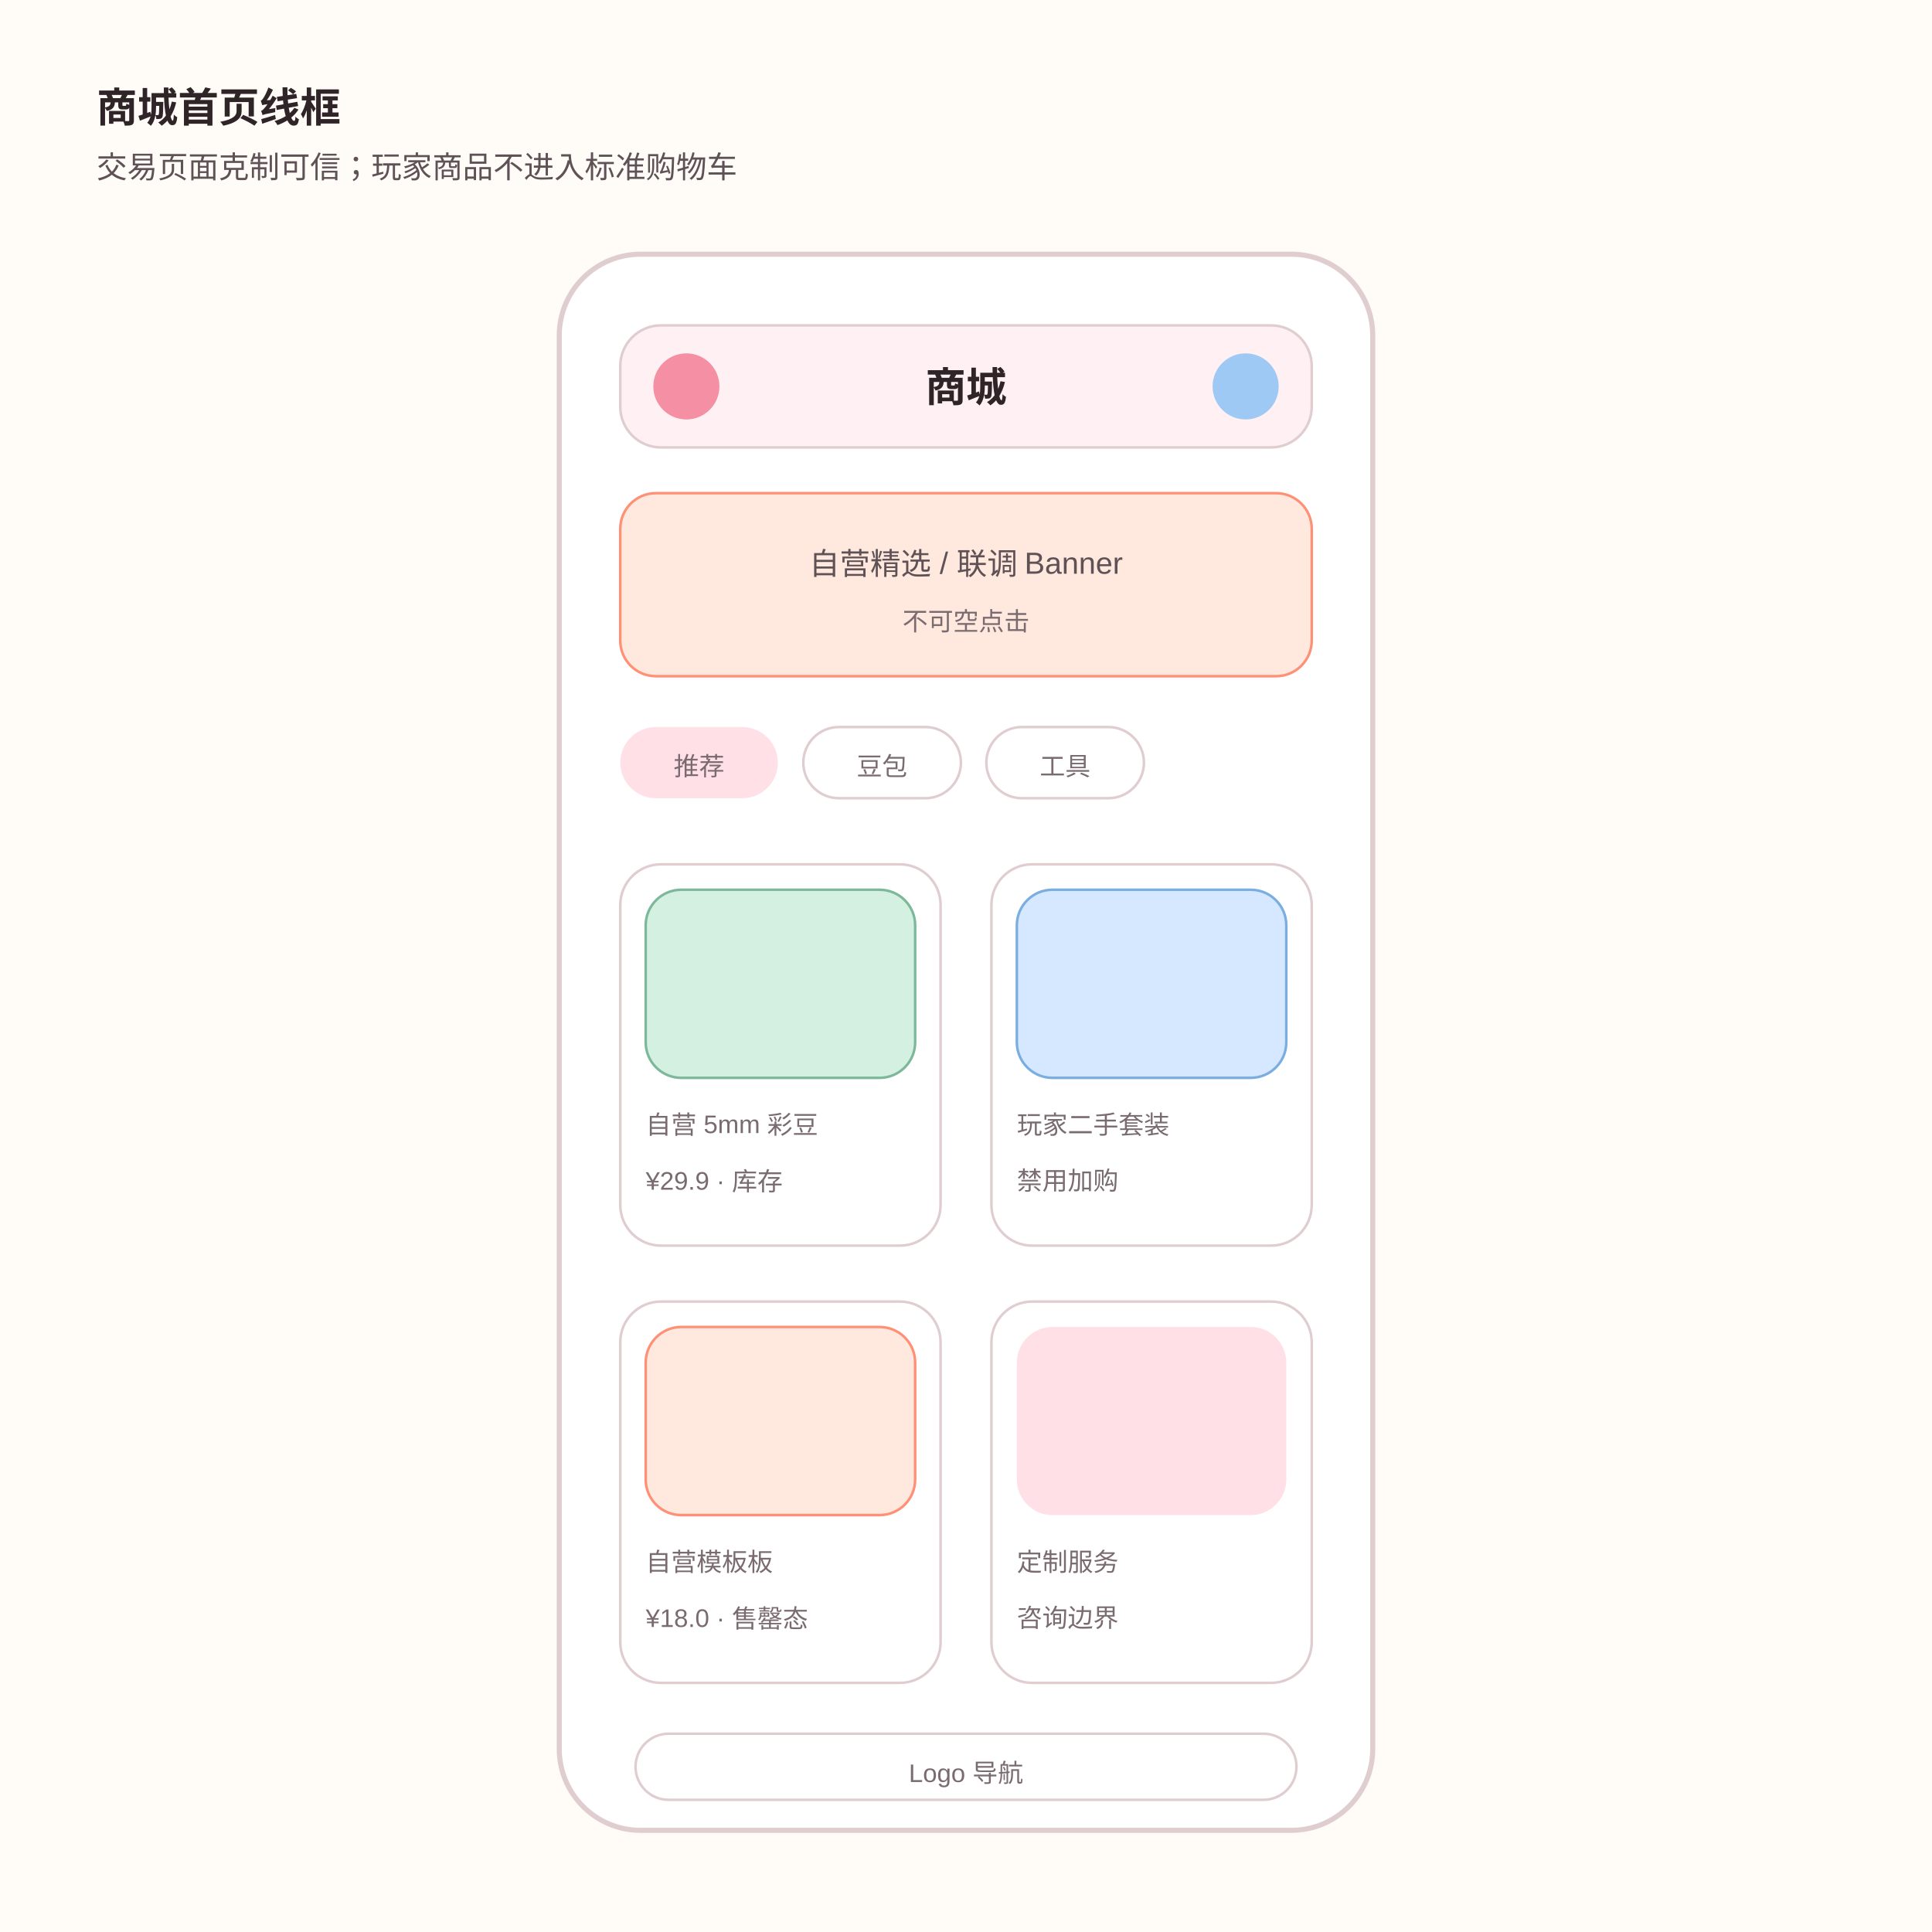
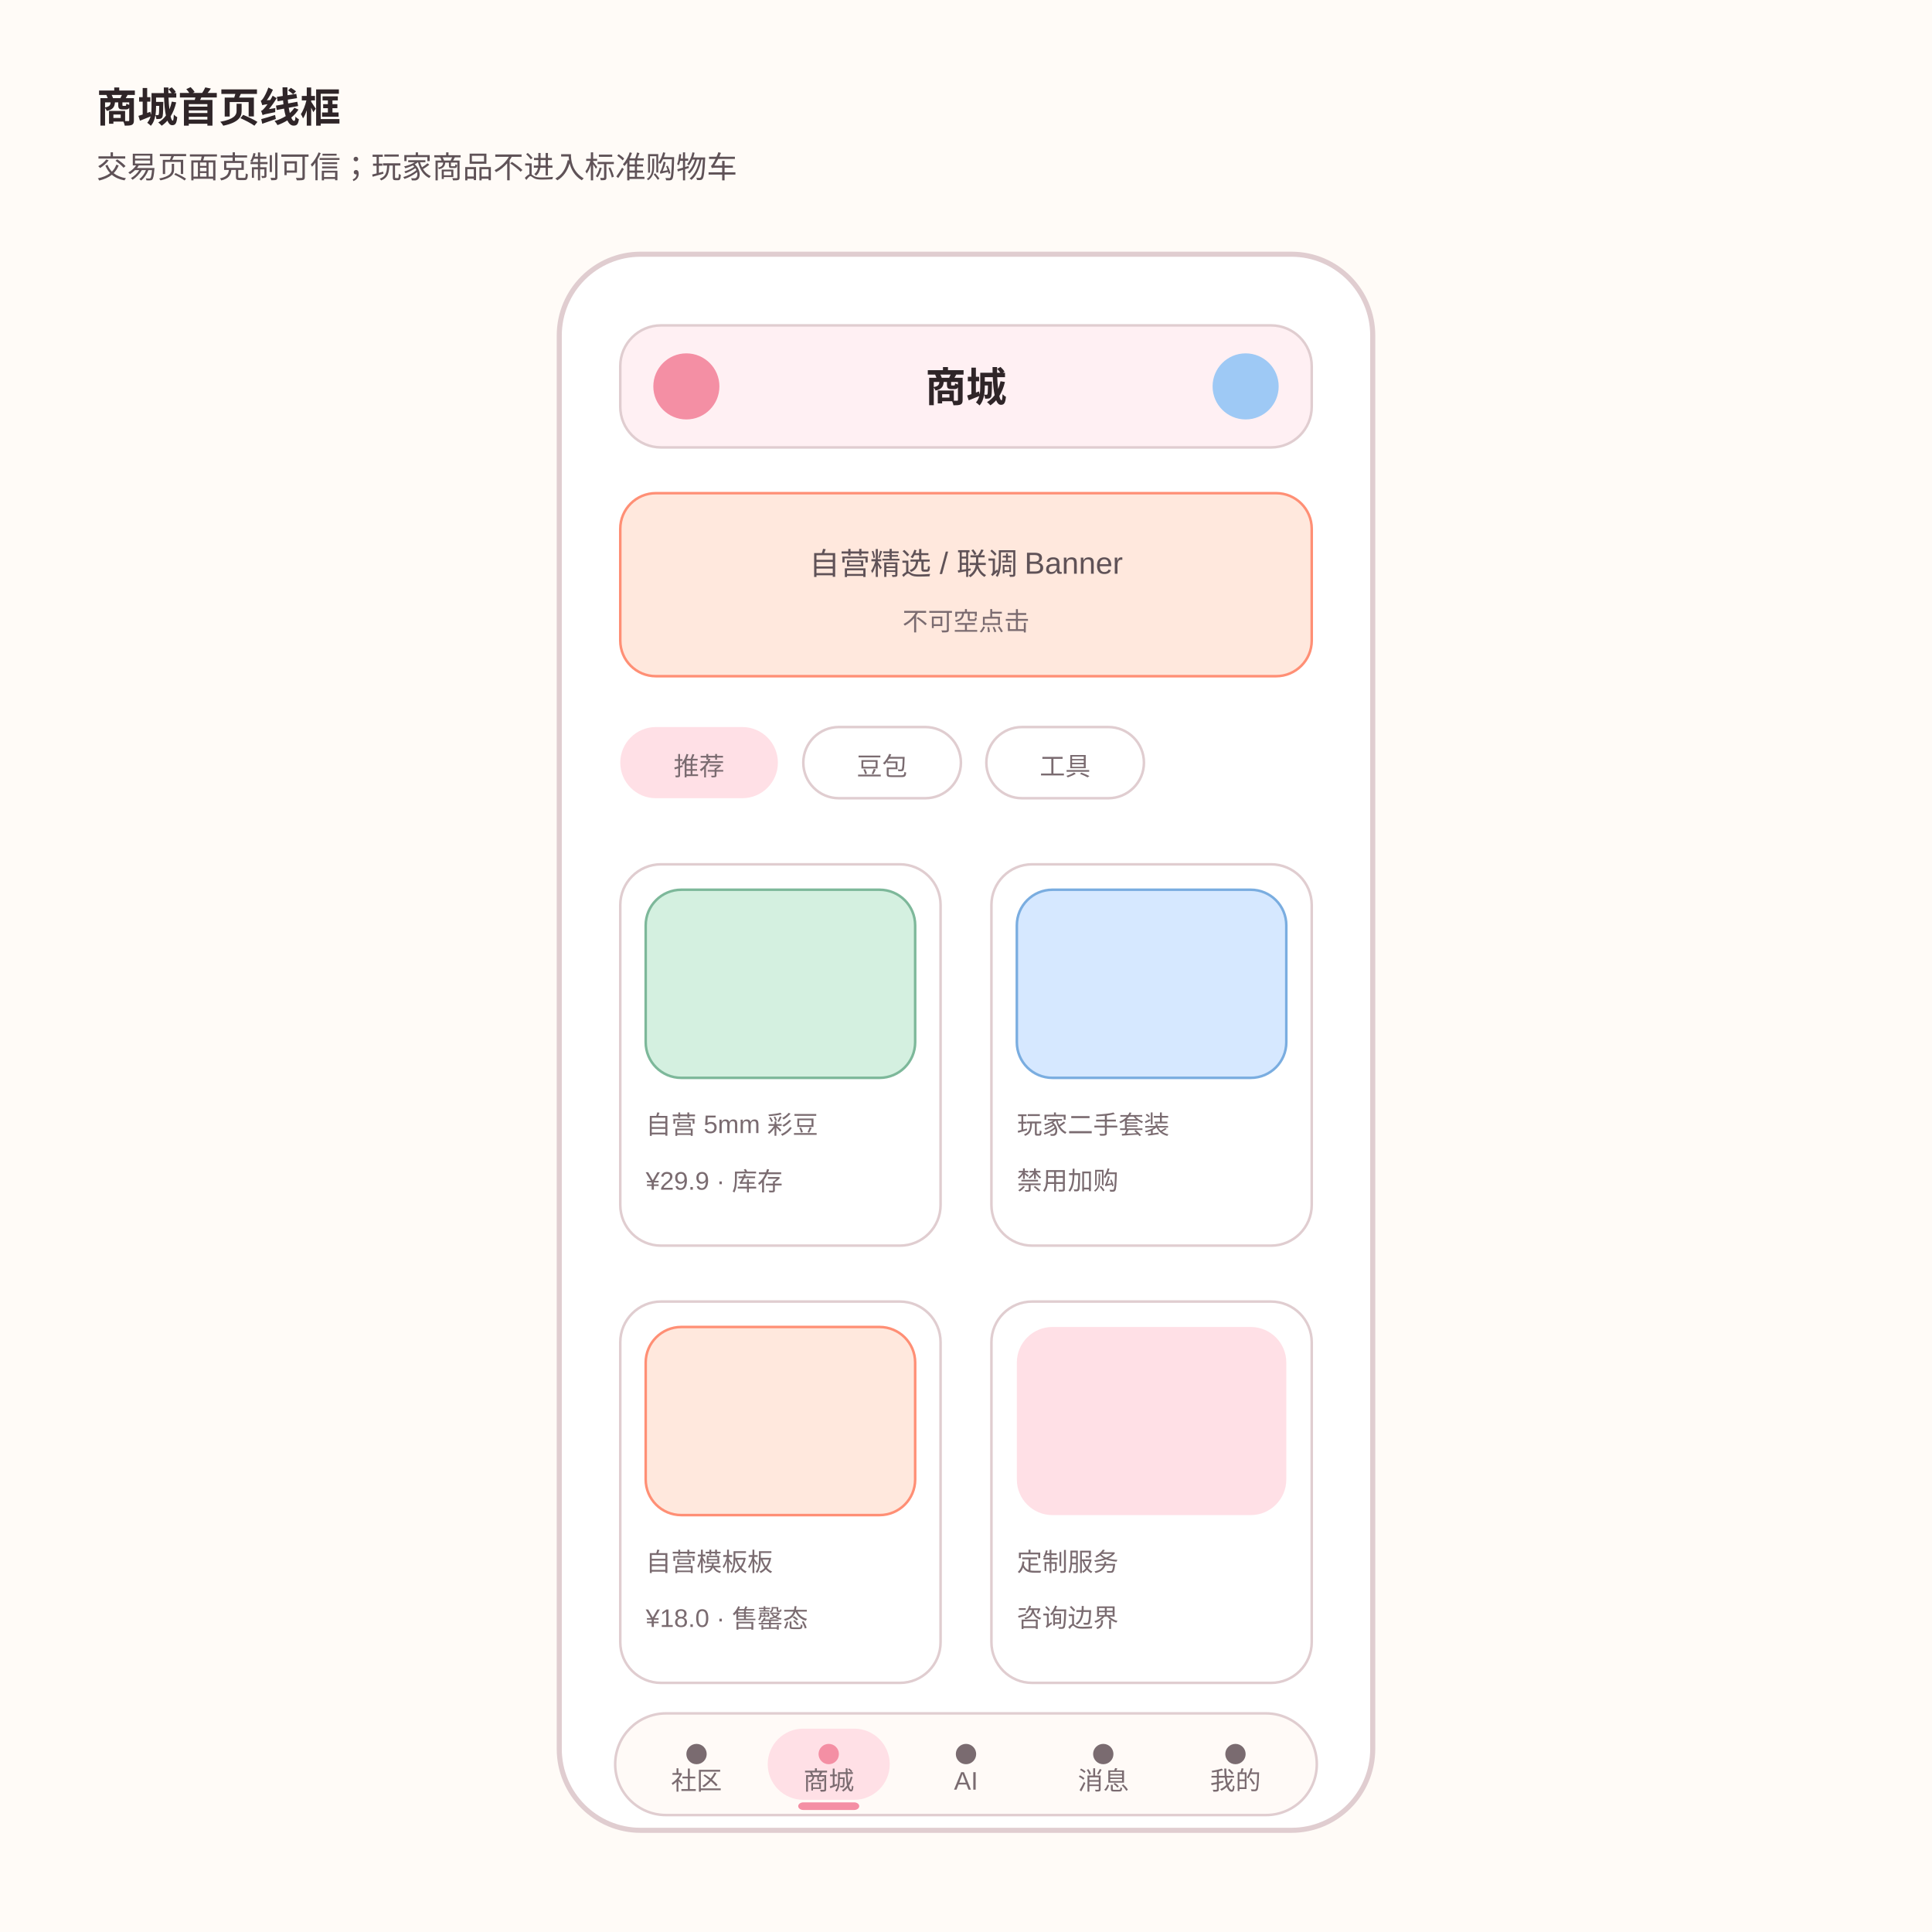
<svg xmlns="http://www.w3.org/2000/svg" viewBox="0 0 760 760">
  <defs>
    <style>
      text{font-family:'Noto Sans SC','Microsoft YaHei',Arial,sans-serif}.bg{fill:#FFFBF7}.phone{fill:#fff;stroke:#E0CDD0;stroke-width:2;rx:32}.bar{fill:#FFF0F3;stroke:#E0CDD0;rx:16}.petal{fill:#F48FA4}.mint{fill:#D4F0E0;stroke:#7DB89A;rx:14}.sky{fill:#D6E8FF;stroke:#7AADE0;rx:14}.coral{fill:#FFE8DD;stroke:#FF8F75;rx:14}.card{fill:#fff;stroke:#E0CDD0;rx:16}.label{fill:#2F2528;font-size:16px;font-weight:800}.small{fill:#5F5257;font-size:12px}.tiny{fill:#7A6B70;font-size:10px}
    </style>
  </defs>
  <rect width="760" height="760" class="bg" />
  <text x="38" y="48" class="label">商城首页线框</text>
  <text x="38" y="70" class="small">交易页面克制可信；玩家商品不进入标准购物车</text>
  <rect x="220" y="100" width="320" height="620" class="phone" />
  <rect x="244" y="128" width="272" height="48" class="bar" />
  <circle cx="270" cy="152" r="13" class="petal" />
  <text x="380" y="158" text-anchor="middle" class="label">商城</text>
  <circle cx="490" cy="152" r="13" fill="#9EC9F5" />
  <rect x="244" y="194" width="272" height="72" class="coral" />
  <text x="380" y="226" text-anchor="middle" class="small">自营精选 / 联调 Banner</text>
  <text x="380" y="248" text-anchor="middle" class="tiny">不可空点击</text>
  <rect x="244" y="286" width="62" height="28" rx="14" fill="#FFE0E6" />
  <text x="275" y="305" text-anchor="middle" class="tiny">推荐</text>
  <rect x="316" y="286" width="62" height="28" rx="14" fill="#fff" stroke="#E0CDD0" />
  <text x="347" y="305" text-anchor="middle" class="tiny">豆包</text>
  <rect x="388" y="286" width="62" height="28" rx="14" fill="#fff" stroke="#E0CDD0" />
  <text x="419" y="305" text-anchor="middle" class="tiny">工具</text>
  <rect x="244" y="340" width="126" height="150" class="card" />
  <rect x="254" y="350" width="106" height="74" class="mint" />
  <text x="254" y="446" class="tiny">自营 5mm 彩豆</text>
  <text x="254" y="468" class="tiny">¥29.9 · 库存</text>
  <rect x="390" y="340" width="126" height="150" class="card" />
  <rect x="400" y="350" width="106" height="74" class="sky" />
  <text x="400" y="446" class="tiny">玩家二手套装</text>
  <text x="400" y="468" class="tiny">禁用加购</text>
  <rect x="244" y="512" width="126" height="150" class="card" />
  <rect x="254" y="522" width="106" height="74" class="coral" />
  <text x="254" y="618" class="tiny">自营模板板</text>
  <text x="254" y="640" class="tiny">¥18.0 · 售罄态</text>
  <rect x="390" y="512" width="126" height="150" class="card" />
  <rect x="400" y="522" width="106" height="74" fill="#FFE0E6" rx="14" />
  <text x="400" y="618" class="tiny">定制服务</text>
  <text x="400" y="640" class="tiny">咨询边界</text>
-   <rect x="250" y="682" width="260" height="26" rx="13" fill="#FFFFFF" stroke="#E0CDD0" />
-   <text x="380" y="701" text-anchor="middle" class="tiny">Logo 导航</text>
+   <rect x="242" y="674" width="276" height="40" rx="20" fill="#FFFAF7" stroke="#E0CDD0" />
+   <circle cx="274" cy="690" r="4" fill="#7A6B70" />
+   <text x="274" y="704" text-anchor="middle" class="tiny">社区</text>
+   <rect x="302" y="680" width="48" height="28" rx="14" fill="#FFE0E6" />
+   <circle cx="326" cy="690" r="4" class="petal" />
+   <text x="326" y="704" text-anchor="middle" class="tiny">商城</text>
+   <rect x="314" y="709" width="24" height="3" rx="2" class="petal" />
+   <circle cx="380" cy="690" r="4" fill="#7A6B70" />
+   <text x="380" y="704" text-anchor="middle" class="tiny">AI</text>
+   <circle cx="434" cy="690" r="4" fill="#7A6B70" />
+   <text x="434" y="704" text-anchor="middle" class="tiny">消息</text>
+   <circle cx="486" cy="690" r="4" fill="#7A6B70" />
+   <text x="486" y="704" text-anchor="middle" class="tiny">我的</text>
</svg>
